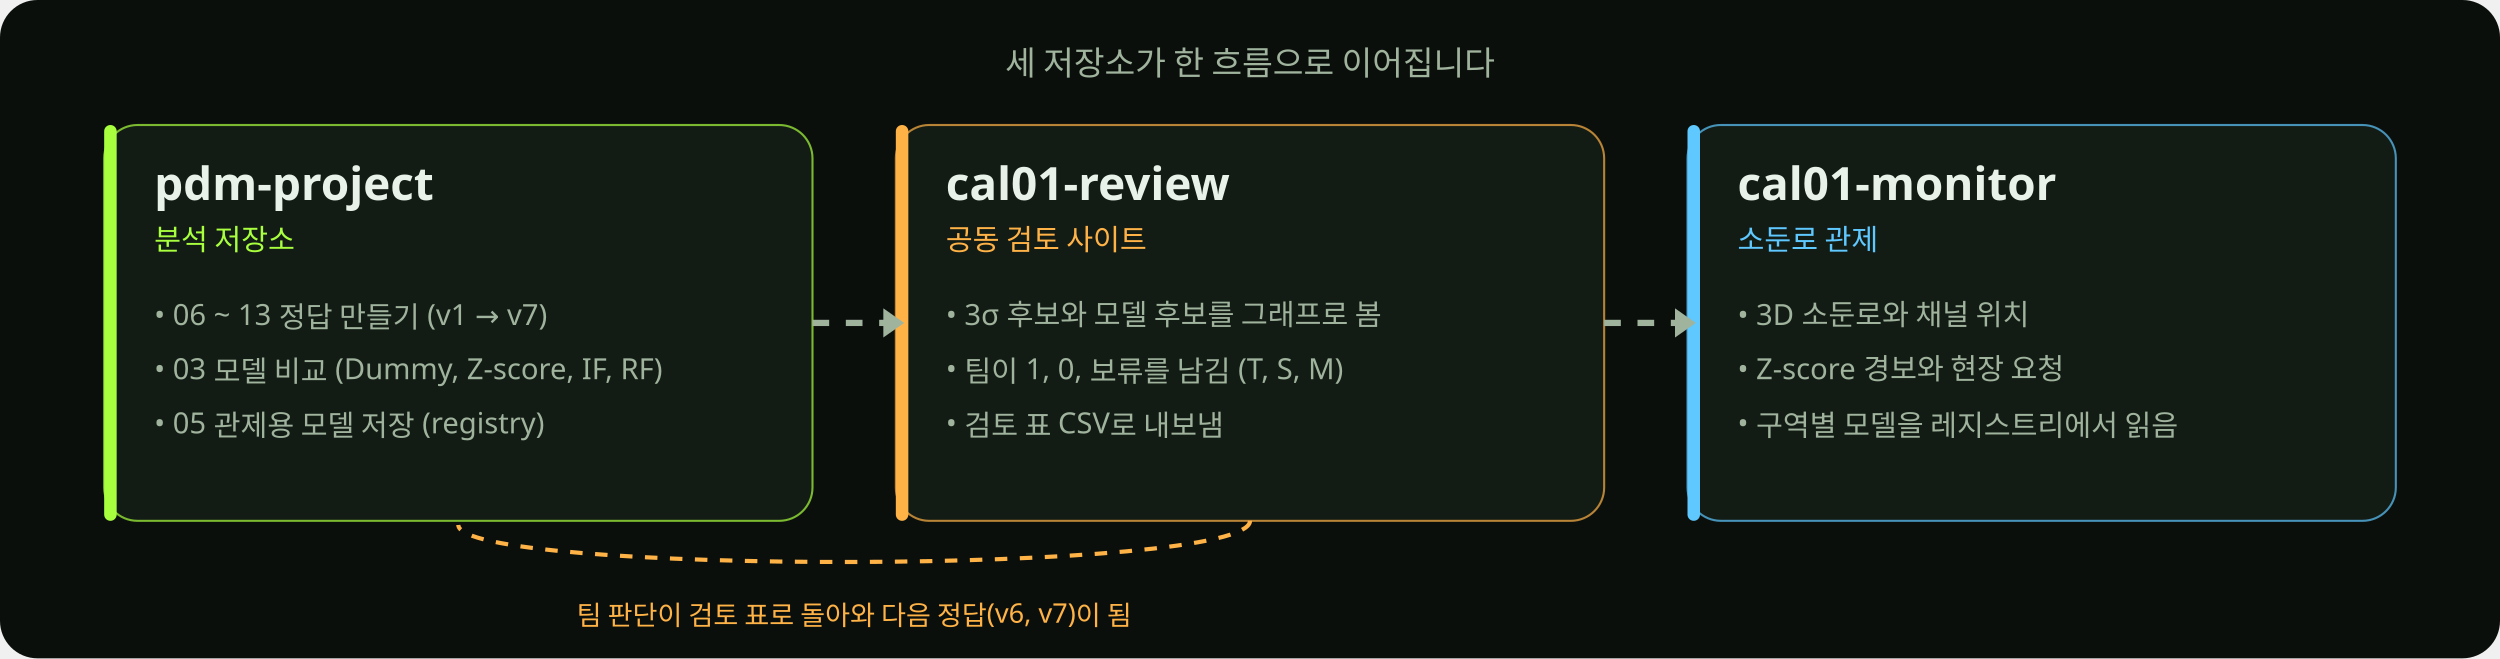
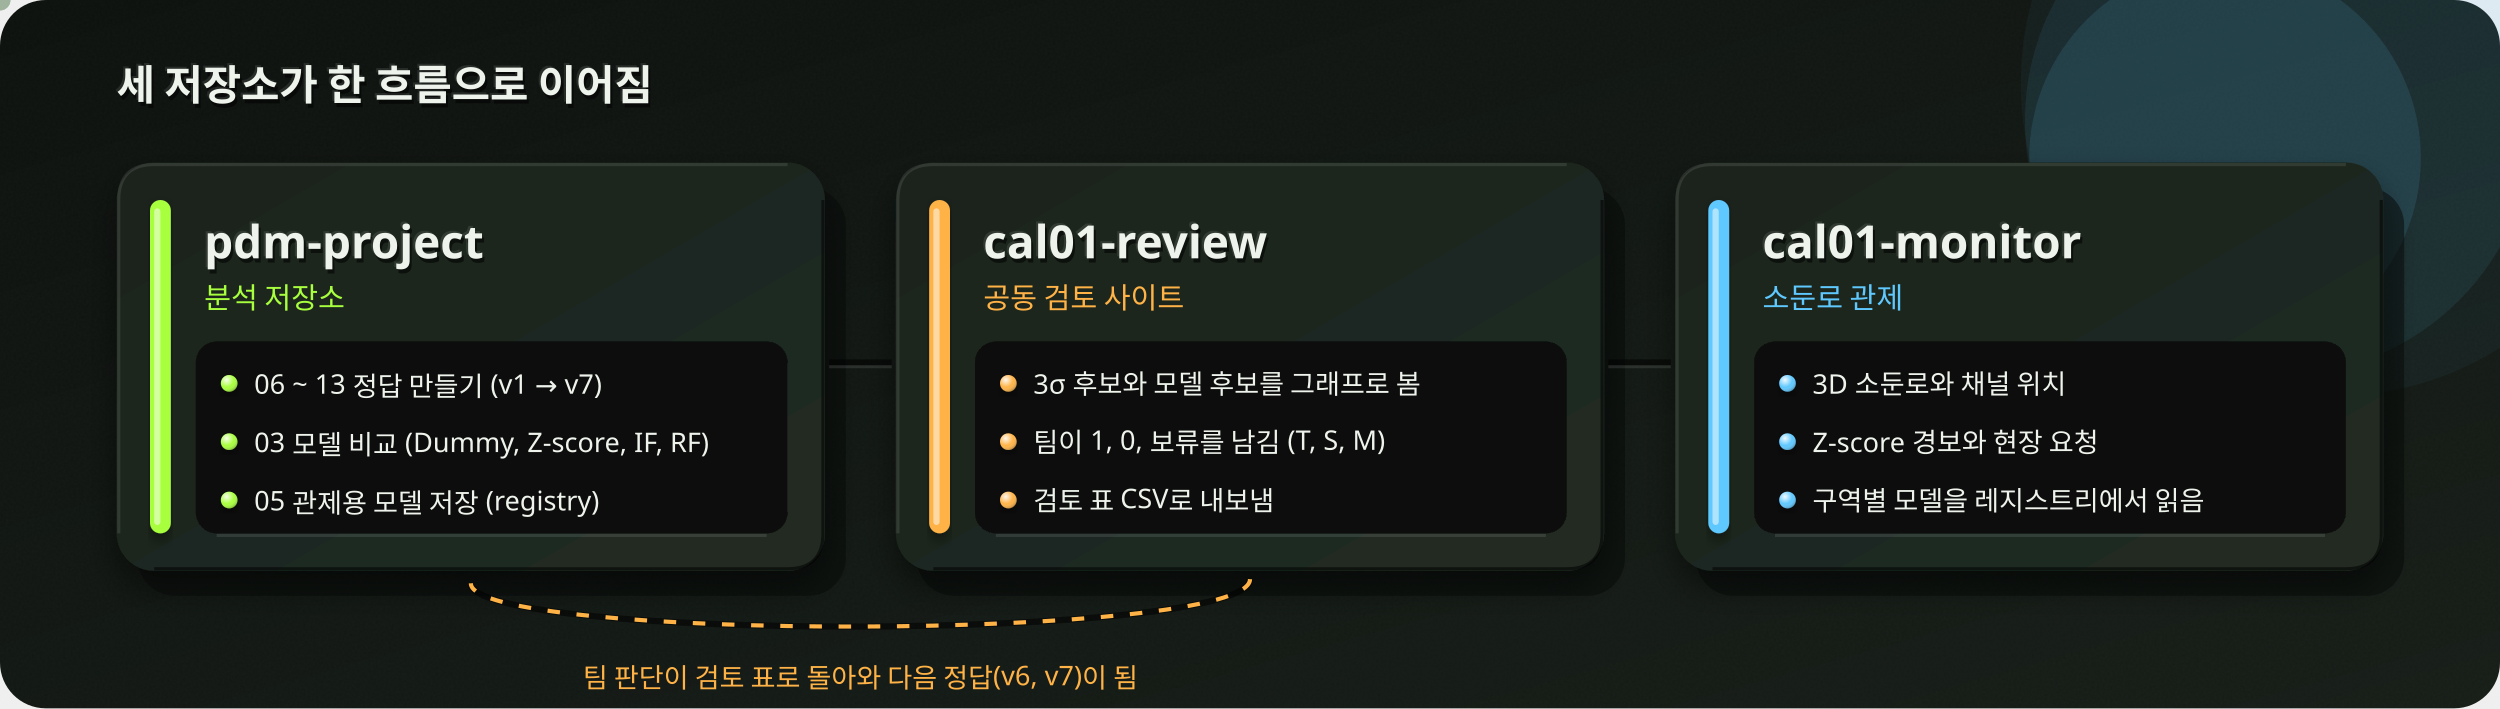
- <svg xmlns="http://www.w3.org/2000/svg" viewBox="0 0 1200 316" width="1200" height="316" font-family="Pretendard, 'Apple SD Gothic Neo', 'Malgun Gothic', 'Noto Sans KR', sans-serif">
-   <rect width="1200" height="316" rx="18" fill="#0b0f0c" />
-   <rect x="50" y="60" width="340" height="190" rx="16" fill="#131b15" stroke="#a8ff3e" stroke-opacity="0.7" />
-   <rect x="50" y="60" width="6" height="190" rx="3" fill="#a8ff3e" />
-   <text x="74" y="96" font-size="22" fill="#e9f2e8" font-weight="bold" text-anchor="start">pdm-project</text>
-   <text x="74" y="120" font-size="14" fill="#a8ff3e" font-weight="normal" text-anchor="start">분석 저장소</text>
-   <text x="74" y="156" font-size="14" fill="#9fb39d" font-weight="normal" text-anchor="start">• 06 ~ 13 정답 만들기 (v1 → v7)</text>
-   <text x="74" y="182" font-size="14" fill="#9fb39d" font-weight="normal" text-anchor="start">• 03 모델 비교 (Dummy, Z-score, IF, RF)</text>
-   <text x="74" y="208" font-size="14" fill="#9fb39d" font-weight="normal" text-anchor="start">• 05 관제용 모델 저장 (registry)</text>
-   <rect x="430" y="60" width="340" height="190" rx="16" fill="#131b15" stroke="#ffb347" stroke-opacity="0.7" />
-   <rect x="430" y="60" width="6" height="190" rx="3" fill="#ffb347" />
-   <text x="454" y="96" font-size="22" fill="#e9f2e8" font-weight="bold" text-anchor="start">cal01-review</text>
-   <text x="454" y="120" font-size="14" fill="#ffb347" font-weight="normal" text-anchor="start">공동 검토 사이트</text>
-   <text x="454" y="156" font-size="14" fill="#9fb39d" font-weight="normal" text-anchor="start">• 3σ 후보와 모델 후보를 그래프로 봄</text>
-   <text x="454" y="182" font-size="14" fill="#9fb39d" font-weight="normal" text-anchor="start">• 팀이 1, 0, 보류를 남김 (T, S, M)</text>
-   <text x="454" y="208" font-size="14" fill="#9fb39d" font-weight="normal" text-anchor="start">• 검토 표 CSV로 내보냄</text>
-   <rect x="810" y="60" width="340" height="190" rx="16" fill="#131b15" stroke="#5ec8ff" stroke-opacity="0.7" />
-   <rect x="810" y="60" width="6" height="190" rx="3" fill="#5ec8ff" />
-   <text x="834" y="96" font-size="22" fill="#e9f2e8" font-weight="bold" text-anchor="start">cal01-monitor</text>
-   <text x="834" y="120" font-size="14" fill="#5ec8ff" font-weight="normal" text-anchor="start">소둔로 관제</text>
-   <text x="834" y="156" font-size="14" fill="#9fb39d" font-weight="normal" text-anchor="start">• 3D 소둔로와 채널 위치</text>
-   <text x="834" y="182" font-size="14" fill="#9fb39d" font-weight="normal" text-anchor="start">• Z-score 경보와 현장 요청</text>
-   <text x="834" y="208" font-size="14" fill="#9fb39d" font-weight="normal" text-anchor="start">• 구역별 모델을 레지스트리에서 읽음</text>
-   <line x1="390" y1="155" x2="430" y2="155" stroke="#9fb39d" stroke-width="3" stroke-dasharray="8 8">
-     <animate attributeName="stroke-dashoffset" from="32" to="0" dur="1.2s" repeatCount="indefinite" />
-   </line>
-   <polygon points="424,148 434,155 424,162" fill="#9fb39d" />
-   <line x1="770" y1="155" x2="810" y2="155" stroke="#9fb39d" stroke-width="3" stroke-dasharray="8 8">
-     <animate attributeName="stroke-dashoffset" from="32" to="0" dur="1.2s" repeatCount="indefinite" />
-   </line>
-   <polygon points="804,148 814,155 804,162" fill="#9fb39d" />
-   <path d="M 600 250 C 600 276, 220 276, 220 252" fill="none" stroke="#ffb347" stroke-width="2" stroke-dasharray="6 6">
-     <animate attributeName="stroke-dashoffset" from="24" to="0" dur="1.2s" repeatCount="indefinite" />
+ <svg xmlns="http://www.w3.org/2000/svg" viewBox="0 0 1200 340" width="1200" height="340" font-family="Pretendard, 'Apple SD Gothic Neo', 'Malgun Gothic', 'Noto Sans KR', sans-serif">
+   <defs>
+     <filter id="shadow" x="-10%" y="-10%" width="120%" height="140%">
+       <feDropShadow dx="0" dy="8" stdDeviation="8" flood-color="#000" flood-opacity="0.45" />
+     </filter>
+     <filter id="shadow-sm" x="-10%" y="-10%" width="120%" height="140%">
+       <feDropShadow dx="0" dy="3" stdDeviation="3" flood-color="#000" flood-opacity="0.45" />
+     </filter>
+     <filter id="inset" x="-10%" y="-10%" width="120%" height="130%">
+       <feOffset dx="0" dy="3" />
+       <feGaussianBlur stdDeviation="3" result="ob" />
+       <feComposite operator="out" in="SourceGraphic" in2="ob" result="inv" />
+       <feFlood flood-color="#000" flood-opacity="0.55" result="col" />
+       <feComposite operator="in" in="col" in2="inv" result="sh" />
+       <feComposite operator="over" in="sh" in2="SourceGraphic" />
+     </filter>
+     <filter id="glow" x="-50%" y="-50%" width="200%" height="200%">
+       <feGaussianBlur stdDeviation="6" result="b" />
+       <feMerge>
+         <feMergeNode in="b" />
+         <feMergeNode in="SourceGraphic" />
+       </feMerge>
+     </filter>
+     <filter id="grain">
+       <feTurbulence type="fractalNoise" baseFrequency="0.8" numOctaves="2" stitchTiles="stitch" />
+       <feColorMatrix values="0 0 0 0 0.5  0 0 0 0 0.5  0 0 0 0 0.5  0 0 0 0.6 0" />
+     </filter>
+     <linearGradient id="plate" x1="0" y1="0" x2="1" y2="1">
+       <stop offset="0" stop-color="#1a231c" />
+       <stop offset="1" stop-color="#212c23" />
+     </linearGradient>
+     <linearGradient id="bg" x1="0" y1="0" x2="1" y2="1">
+       <stop offset="0" stop-color="#0d110e" />
+       <stop offset="1" stop-color="#161d17" />
+     </linearGradient>
+     <radialGradient id="coin" cx="0.35" cy="0.3" r="0.8">
+       <stop offset="0" stop-color="#ffffff" stop-opacity="0.9" />
+       <stop offset="0.55" stop-color="#ffffff" stop-opacity="0" />
+       <stop offset="1" stop-color="#000000" stop-opacity="0.35" />
+     </radialGradient>
+   </defs>
+   <rect width="1200" height="340" rx="22" fill="url(#bg)" />
+   <rect width="1200" height="340" rx="22" filter="url(#grain)" opacity="0.05" />
+   <circle cx="1120" cy="40" r="150" fill="#5ec8ff" opacity="0.05" />
+   <circle cx="1094" cy="58" r="122" fill="#5ec8ff" opacity="0.08" />
+   <circle cx="1068" cy="76" r="94" fill="#5ec8ff" opacity="0.12" />
+   <text x="57" y="50" font-size="20" fill="#000000" font-weight="bold" text-anchor="start" opacity="0.55">세 저장소가 한 흐름으로 이어짐</text>
+   <text x="55" y="47" font-size="20" fill="#ffffff" font-weight="bold" text-anchor="start" opacity="0.10">세 저장소가 한 흐름으로 이어짐</text>
+   <text x="56" y="48" font-size="20" fill="#eef4ec" font-weight="bold" text-anchor="start">세 저장소가 한 흐름으로 이어짐</text>
+   <rect x="66" y="90" width="340" height="196" rx="18" fill="#080b09" opacity="0.55" />
+   <rect x="56" y="78" width="340" height="196" rx="18" fill="url(#plate)" filter="url(#shadow)" />
+   <path d="M 57 256 L 57 96 Q 57 79 74 79 L 378 79" fill="none" stroke="#ffffff" stroke-opacity="0.10" stroke-width="1.5" />
+   <path d="M 74 273 L 378 273 Q 395 273 395 256 L 395 96" fill="none" stroke="#000000" stroke-opacity="0.55" stroke-width="1.5" />
+   <rect x="72" y="96" width="10" height="160" rx="5" fill="#a8ff3e" filter="url(#shadow-sm)" />
+   <rect x="74" y="100" width="3" height="152" rx="1.5" fill="#ffffff" opacity="0.5" />
+   <text x="99" y="126" font-size="22" fill="#000000" font-weight="bold" text-anchor="start" opacity="0.55">pdm-project</text>
+   <text x="97" y="123" font-size="22" fill="#ffffff" font-weight="bold" text-anchor="start" opacity="0.10">pdm-project</text>
+   <text x="98" y="124" font-size="22" fill="#eef4ec" font-weight="bold" text-anchor="start">pdm-project</text>
+   <text x="98" y="148" font-size="14" fill="#a8ff3e" font-weight="normal" text-anchor="start">분석 저장소</text>
+   <rect x="94" y="164" width="284" height="92" rx="10" fill="#080b09" filter="url(#inset)" />
+   <path d="M 104 257 L 368 257" stroke="#ffffff" stroke-opacity="0.10" stroke-width="1.5" />
+   <circle cx="110" cy="184" r="4" fill="#a8ff3e" filter="url(#shadow-sm)" />
+   <circle cx="110" cy="184" r="4" fill="url(#coin)" />
+   <text x="122" y="189" font-size="13" fill="#eef4ec" font-weight="normal" text-anchor="start">06 ~ 13 정답 만들기 (v1 → v7)</text>
+   <circle cx="110" cy="212" r="4" fill="#a8ff3e" filter="url(#shadow-sm)" />
+   <circle cx="110" cy="212" r="4" fill="url(#coin)" />
+   <text x="122" y="217" font-size="13" fill="#eef4ec" font-weight="normal" text-anchor="start">03 모델 비교 (Dummy, Z-score, IF, RF)</text>
+   <circle cx="110" cy="240" r="4" fill="#a8ff3e" filter="url(#shadow-sm)" />
+   <circle cx="110" cy="240" r="4" fill="url(#coin)" />
+   <text x="122" y="245" font-size="13" fill="#eef4ec" font-weight="normal" text-anchor="start">05 관제용 모델 저장 (registry)</text>
+   <rect x="440" y="90" width="340" height="196" rx="18" fill="#080b09" opacity="0.55" />
+   <rect x="430" y="78" width="340" height="196" rx="18" fill="url(#plate)" filter="url(#shadow)" />
+   <path d="M 431 256 L 431 96 Q 431 79 448 79 L 752 79" fill="none" stroke="#ffffff" stroke-opacity="0.10" stroke-width="1.5" />
+   <path d="M 448 273 L 752 273 Q 769 273 769 256 L 769 96" fill="none" stroke="#000000" stroke-opacity="0.55" stroke-width="1.5" />
+   <rect x="446" y="96" width="10" height="160" rx="5" fill="#ffb347" filter="url(#shadow-sm)" />
+   <rect x="448" y="100" width="3" height="152" rx="1.5" fill="#ffffff" opacity="0.5" />
+   <text x="473" y="126" font-size="22" fill="#000000" font-weight="bold" text-anchor="start" opacity="0.55">cal01-review</text>
+   <text x="471" y="123" font-size="22" fill="#ffffff" font-weight="bold" text-anchor="start" opacity="0.10">cal01-review</text>
+   <text x="472" y="124" font-size="22" fill="#eef4ec" font-weight="bold" text-anchor="start">cal01-review</text>
+   <text x="472" y="148" font-size="14" fill="#ffb347" font-weight="normal" text-anchor="start">공동 검토 사이트</text>
+   <rect x="468" y="164" width="284" height="92" rx="10" fill="#080b09" filter="url(#inset)" />
+   <path d="M 478 257 L 742 257" stroke="#ffffff" stroke-opacity="0.10" stroke-width="1.5" />
+   <circle cx="484" cy="184" r="4" fill="#ffb347" filter="url(#shadow-sm)" />
+   <circle cx="484" cy="184" r="4" fill="url(#coin)" />
+   <text x="496" y="189" font-size="13" fill="#eef4ec" font-weight="normal" text-anchor="start">3σ 후보와 모델 후보를 그래프로 봄</text>
+   <circle cx="484" cy="212" r="4" fill="#ffb347" filter="url(#shadow-sm)" />
+   <circle cx="484" cy="212" r="4" fill="url(#coin)" />
+   <text x="496" y="217" font-size="13" fill="#eef4ec" font-weight="normal" text-anchor="start">팀이 1, 0, 보류를 남김 (T, S, M)</text>
+   <circle cx="484" cy="240" r="4" fill="#ffb347" filter="url(#shadow-sm)" />
+   <circle cx="484" cy="240" r="4" fill="url(#coin)" />
+   <text x="496" y="245" font-size="13" fill="#eef4ec" font-weight="normal" text-anchor="start">검토 표 CSV로 내보냄</text>
+   <rect x="814" y="90" width="340" height="196" rx="18" fill="#080b09" opacity="0.55" />
+   <rect x="804" y="78" width="340" height="196" rx="18" fill="url(#plate)" filter="url(#shadow)" />
+   <path d="M 805 256 L 805 96 Q 805 79 822 79 L 1126 79" fill="none" stroke="#ffffff" stroke-opacity="0.10" stroke-width="1.5" />
+   <path d="M 822 273 L 1126 273 Q 1143 273 1143 256 L 1143 96" fill="none" stroke="#000000" stroke-opacity="0.55" stroke-width="1.5" />
+   <rect x="820" y="96" width="10" height="160" rx="5" fill="#5ec8ff" filter="url(#shadow-sm)" />
+   <rect x="822" y="100" width="3" height="152" rx="1.5" fill="#ffffff" opacity="0.5" />
+   <text x="847" y="126" font-size="22" fill="#000000" font-weight="bold" text-anchor="start" opacity="0.55">cal01-monitor</text>
+   <text x="845" y="123" font-size="22" fill="#ffffff" font-weight="bold" text-anchor="start" opacity="0.10">cal01-monitor</text>
+   <text x="846" y="124" font-size="22" fill="#eef4ec" font-weight="bold" text-anchor="start">cal01-monitor</text>
+   <text x="846" y="148" font-size="14" fill="#5ec8ff" font-weight="normal" text-anchor="start">소둔로 관제</text>
+   <rect x="842" y="164" width="284" height="92" rx="10" fill="#080b09" filter="url(#inset)" />
+   <path d="M 852 257 L 1116 257" stroke="#ffffff" stroke-opacity="0.10" stroke-width="1.5" />
+   <circle cx="858" cy="184" r="4" fill="#5ec8ff" filter="url(#shadow-sm)" />
+   <circle cx="858" cy="184" r="4" fill="url(#coin)" />
+   <text x="870" y="189" font-size="13" fill="#eef4ec" font-weight="normal" text-anchor="start">3D 소둔로와 채널 위치</text>
+   <circle cx="858" cy="212" r="4" fill="#5ec8ff" filter="url(#shadow-sm)" />
+   <circle cx="858" cy="212" r="4" fill="url(#coin)" />
+   <text x="870" y="217" font-size="13" fill="#eef4ec" font-weight="normal" text-anchor="start">Z-score 경보와 현장 요청</text>
+   <circle cx="858" cy="240" r="4" fill="#5ec8ff" filter="url(#shadow-sm)" />
+   <circle cx="858" cy="240" r="4" fill="url(#coin)" />
+   <text x="870" y="245" font-size="13" fill="#eef4ec" font-weight="normal" text-anchor="start">구역별 모델을 레지스트리에서 읽음</text>
+   <line x1="398" y1="174" x2="428" y2="174" stroke="#000000" stroke-opacity="0.55" stroke-width="3" />
+   <line x1="398" y1="176" x2="428" y2="176" stroke="#ffffff" stroke-opacity="0.10" stroke-width="1.5" />
+   <circle r="5" fill="#9fb39d">
+     <animateMotion dur="1.4s" repeatCount="indefinite" path="M 398 174 L 428 174" />
+   </circle>
+   <line x1="772" y1="174" x2="802" y2="174" stroke="#000000" stroke-opacity="0.55" stroke-width="3" />
+   <line x1="772" y1="176" x2="802" y2="176" stroke="#ffffff" stroke-opacity="0.10" stroke-width="1.5" />
+   <circle r="5" fill="#9fb39d">
+     <animateMotion dur="1.4s" repeatCount="indefinite" path="M 772 174 L 802 174" />
+   </circle>
+   <path d="M 600 278 C 600 308, 226 308, 226 280" fill="none" stroke="#000000" stroke-opacity="0.55" stroke-width="3" />
+   <path d="M 600 278 C 600 308, 226 308, 226 280" fill="none" stroke="#ffb347" stroke-width="2" stroke-dasharray="6 8">
+     <animate attributeName="stroke-dashoffset" from="28" to="0" dur="1.2s" repeatCount="indefinite" />
  </path>
-   <text x="410" y="300" font-size="13" fill="#ffb347" font-weight="normal" text-anchor="middle">팀 판단이 검토 표로 돌아와 다음 정답(v6, v7)이 됨</text>
-   <text x="600.0" y="36" font-size="16" fill="#9fb39d" font-weight="normal" text-anchor="middle">세 저장소가 한 흐름으로 이어집니다</text>
+   <text x="413" y="330" font-size="13" fill="#ffb347" font-weight="normal" text-anchor="middle">팀 판단이 검토 표로 돌아와 다음 정답(v6, v7)이 됨</text>
</svg>
